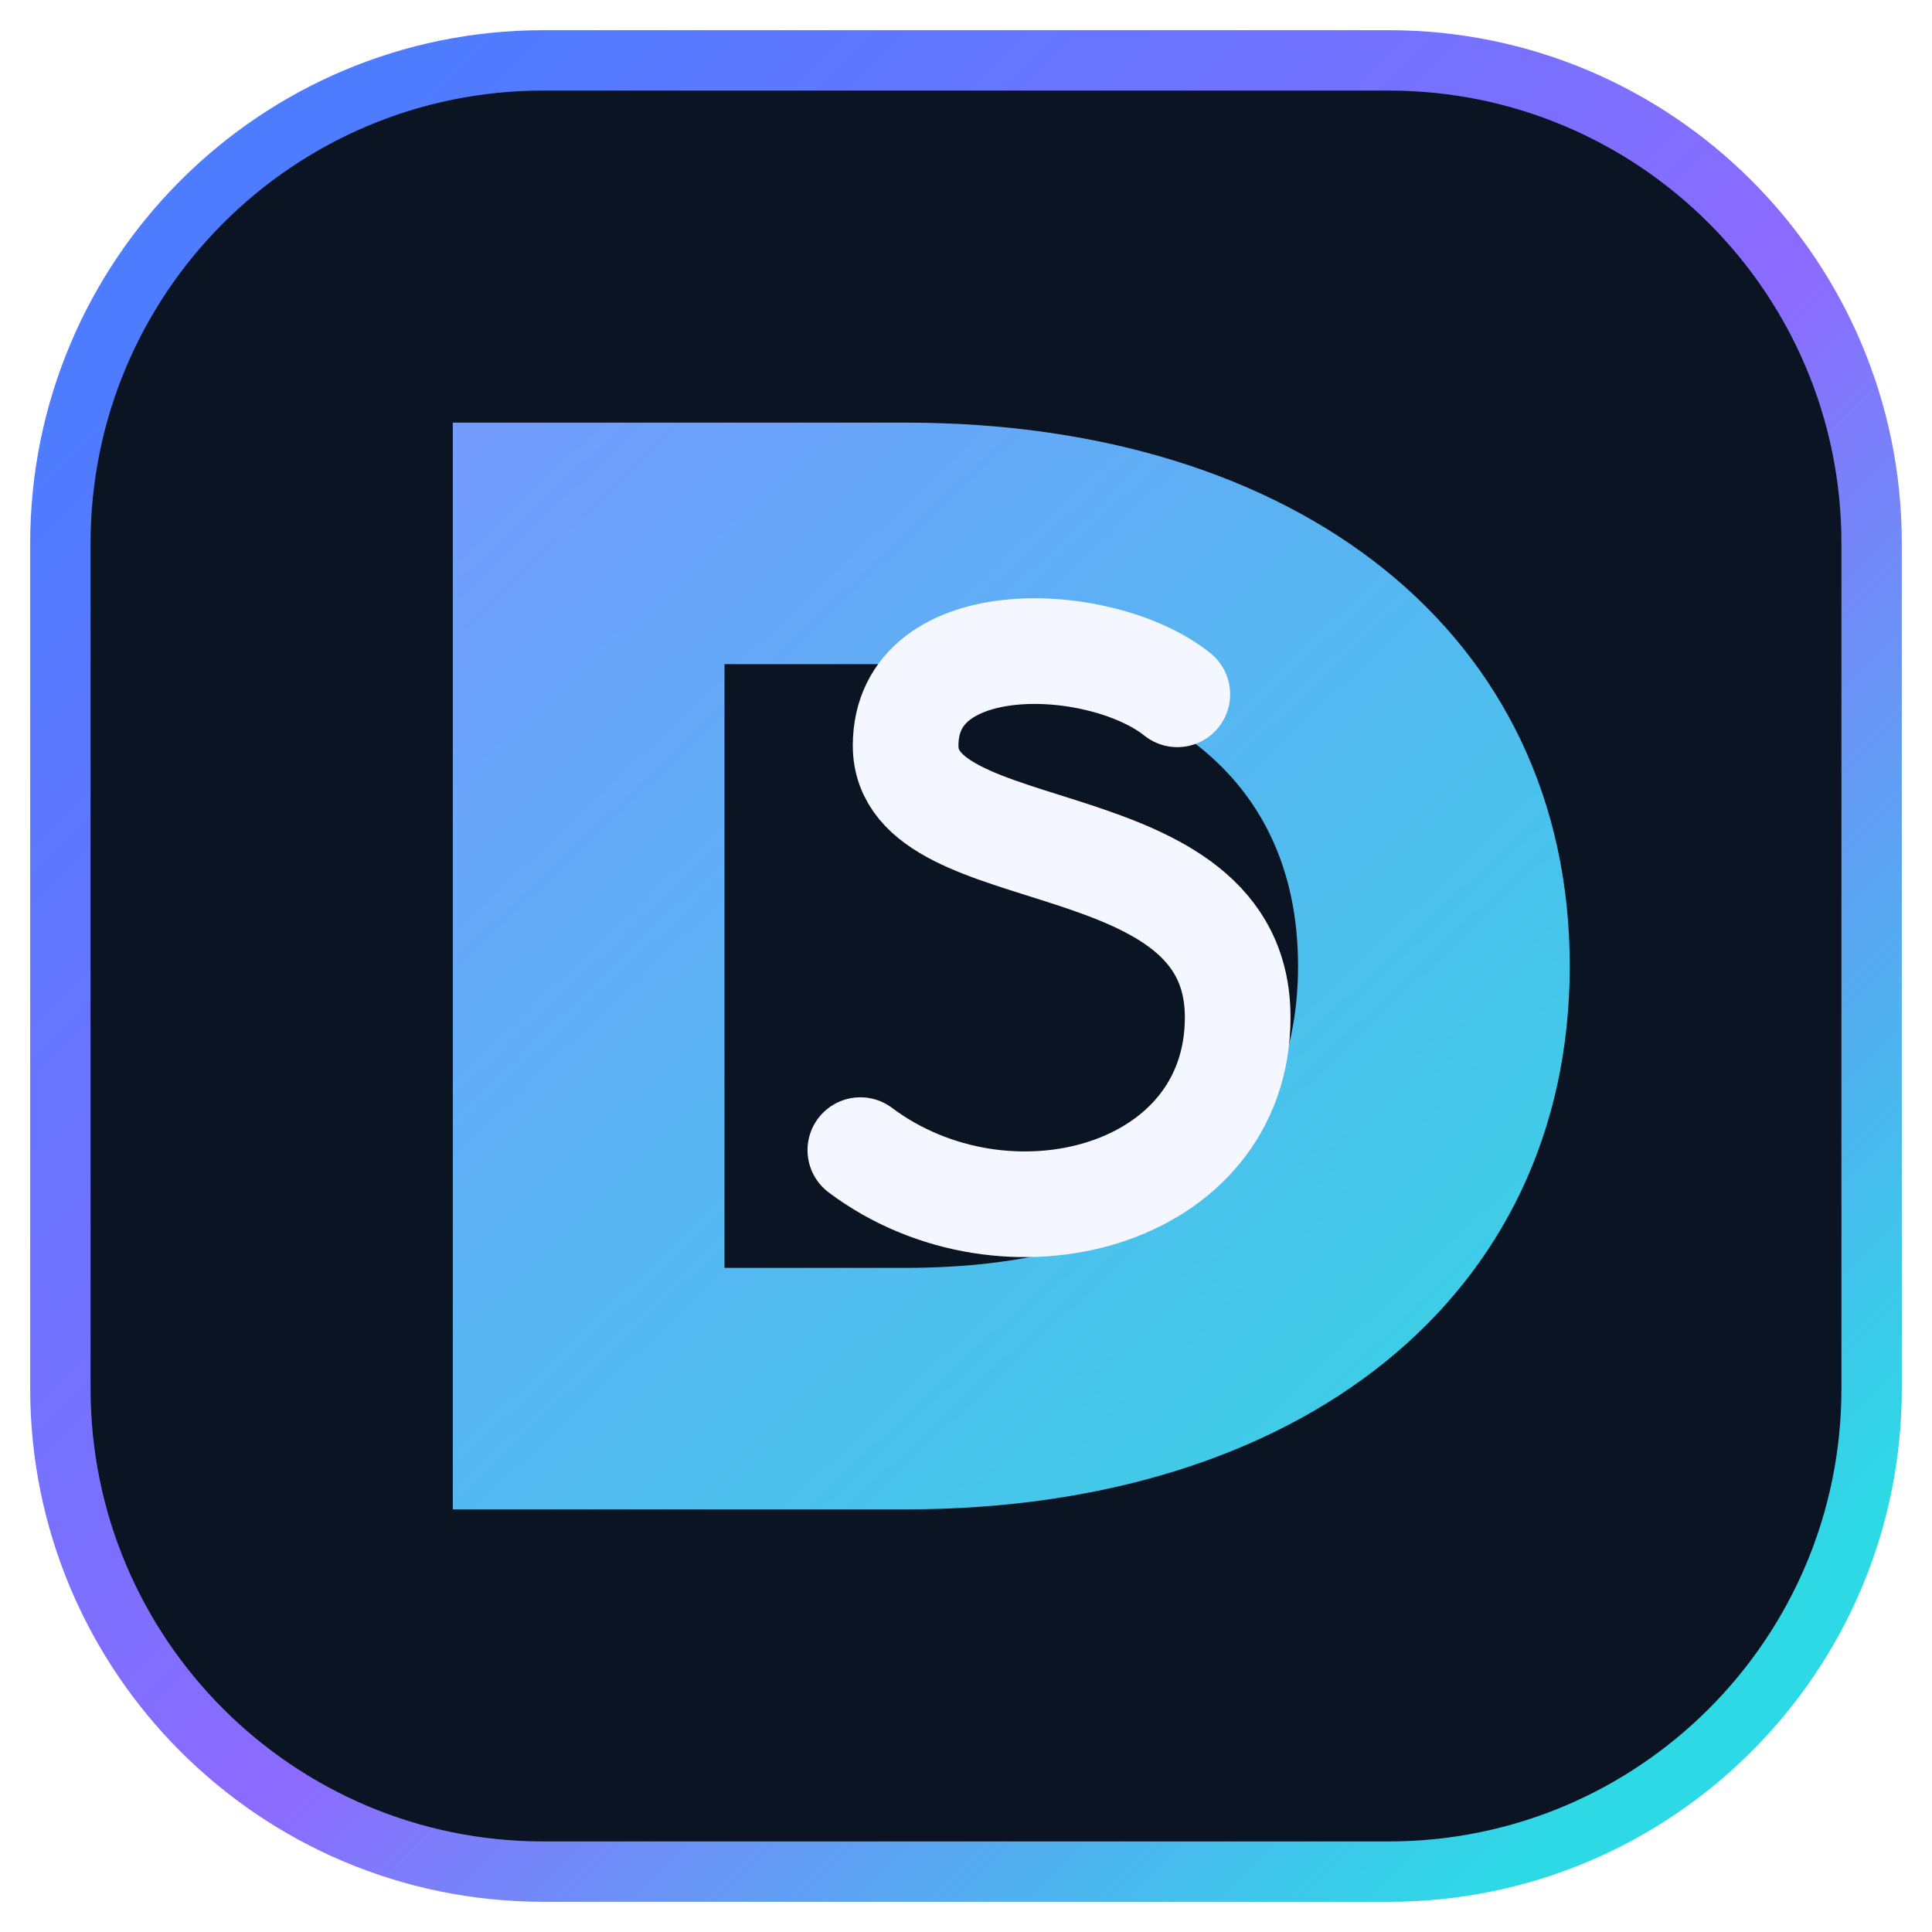
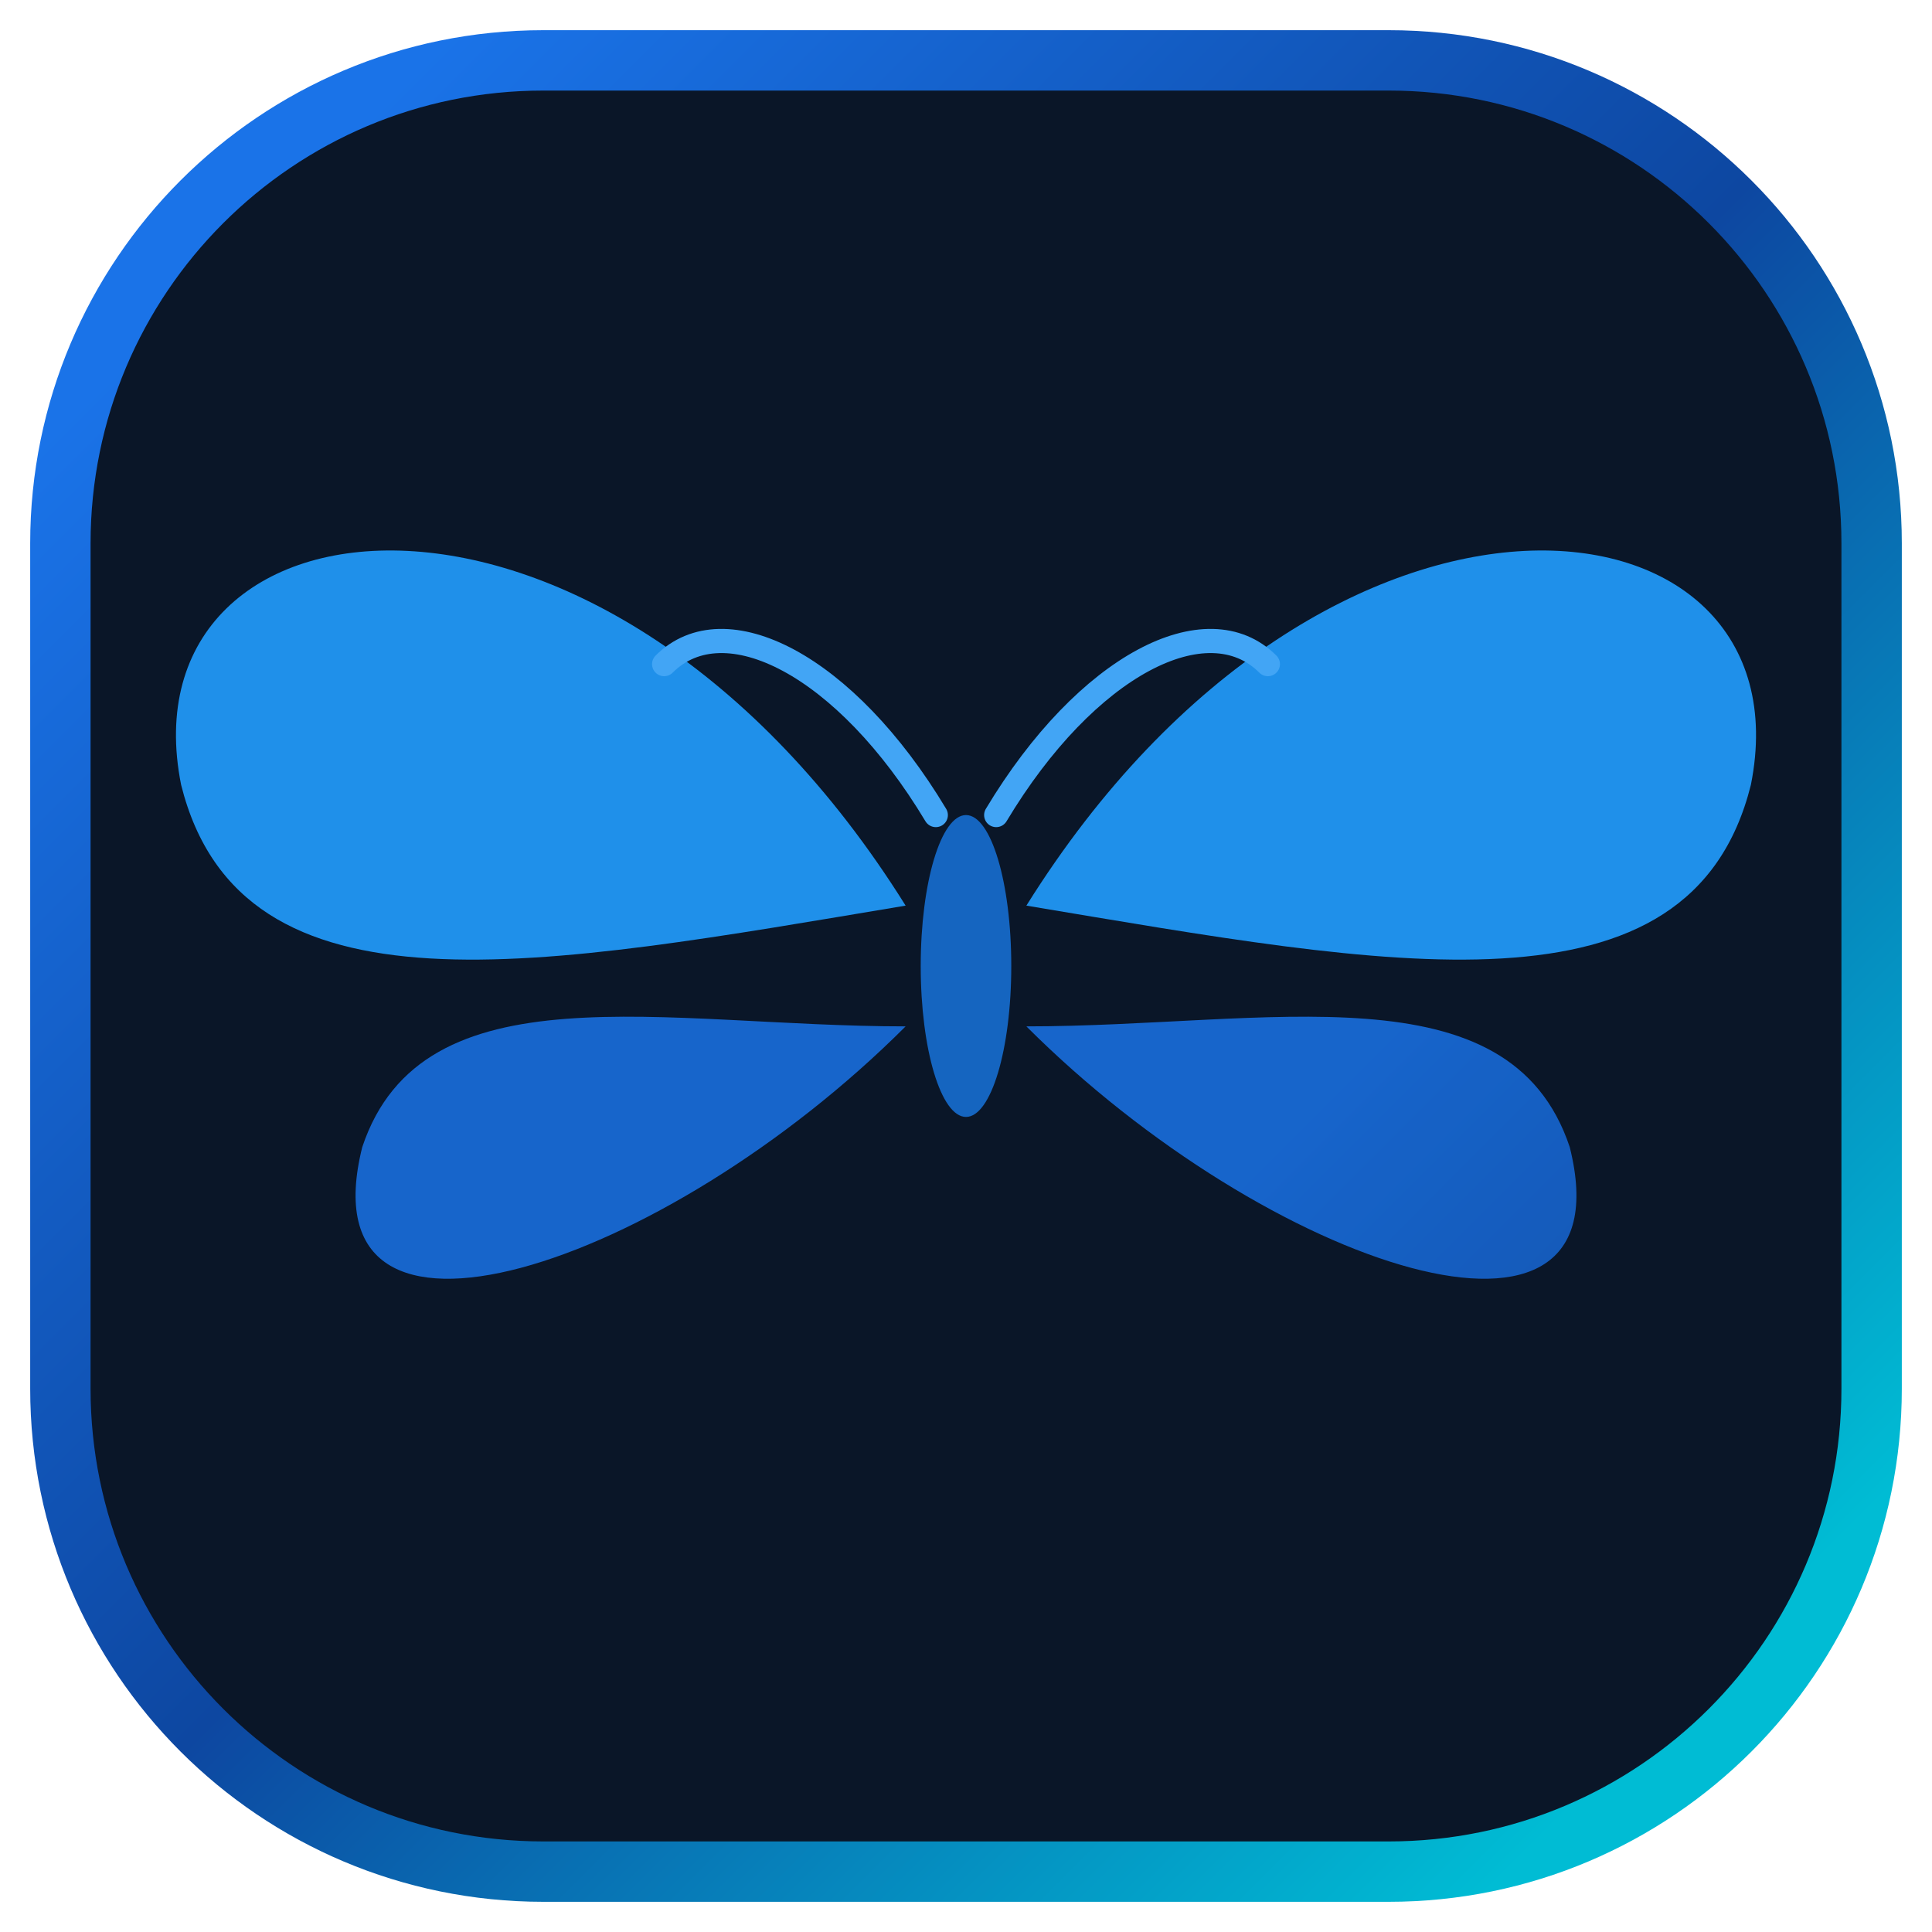
- <svg xmlns="http://www.w3.org/2000/svg" viewBox="0 0 64 64" role="img" aria-label="DreamSoft">
+ <svg xmlns="http://www.w3.org/2000/svg" viewBox="0 0 64 64" role="img" aria-label="Projeköyü">
  <defs>
-     <linearGradient id="f" x1="8" y1="8" x2="56" y2="56" gradientUnits="userSpaceOnUse">
-       <stop stop-color="#4e7cff" />
-       <stop offset=".55" stop-color="#8c6bff" />
-       <stop offset="1" stop-color="#2ed9e6" />
+     <linearGradient id="bw" x1="8" y1="8" x2="56" y2="56" gradientUnits="userSpaceOnUse">
+       <stop stop-color="#1a73e8" />
+       <stop offset=".5" stop-color="#0d47a1" />
+       <stop offset="1" stop-color="#00bcd4" />
    </linearGradient>
-     <linearGradient id="l" x1="14" y1="13" x2="50" y2="51" gradientUnits="userSpaceOnUse">
-       <stop stop-color="#7699ff" />
-       <stop offset="1" stop-color="#36d4e3" />
+     <linearGradient id="bw2" x1="14" y1="13" x2="50" y2="51" gradientUnits="userSpaceOnUse">
+       <stop stop-color="#2196f3" />
+       <stop offset="1" stop-color="#00acc1" />
    </linearGradient>
  </defs>
-   <rect x="2" y="2" width="60" height="60" rx="16" fill="#0b1423" stroke="url(#f)" stroke-width="2" />
-   <path d="M15 14h15c13 0 22 7 22 18s-9 18-22 18H15V14Zm9 8v20h6c8 0 13-3.5 13-10s-5-10-13-10h-6Z" fill="url(#l)" fill-rule="evenodd" />
-   <path d="M39 23c-2.5-2-9-2.3-9 1.7 0 4.2 11 2.4 11 9 0 6-7.7 8-12.5 4.4" fill="none" stroke="#f4f7ff" stroke-width="3.5" stroke-linecap="round" />
+   <rect x="2" y="2" width="60" height="60" rx="16" fill="#0a1628" stroke="url(#bw)" stroke-width="2" />
+   <g transform="translate(32,32)">
+     <path d="M-2,-2 C-12,-18 -28,-16 -26,-6 C-24,2 -14,0 -2,-2Z" fill="url(#bw2)" opacity="0.95" />
+     <path d="M2,-2 C12,-18 28,-16 26,-6 C24,2 14,0 2,-2Z" fill="url(#bw2)" opacity="0.95" />
+     <path d="M-2,2 C-10,10 -22,14 -20,6 C-18,0 -10,2 -2,2Z" fill="url(#bw)" opacity="0.85" />
+     <path d="M2,2 C10,10 22,14 20,6 C18,0 10,2 2,2Z" fill="url(#bw)" opacity="0.85" />
+     <ellipse cx="0" cy="0" rx="1.5" ry="5" fill="#1565c0" />
+     <path d="M-1,-5 C-4,-10 -8,-12 -10,-10" fill="none" stroke="#42a5f5" stroke-width="0.8" stroke-linecap="round" />
+     <path d="M1,-5 C4,-10 8,-12 10,-10" fill="none" stroke="#42a5f5" stroke-width="0.8" stroke-linecap="round" />
+   </g>
</svg>
